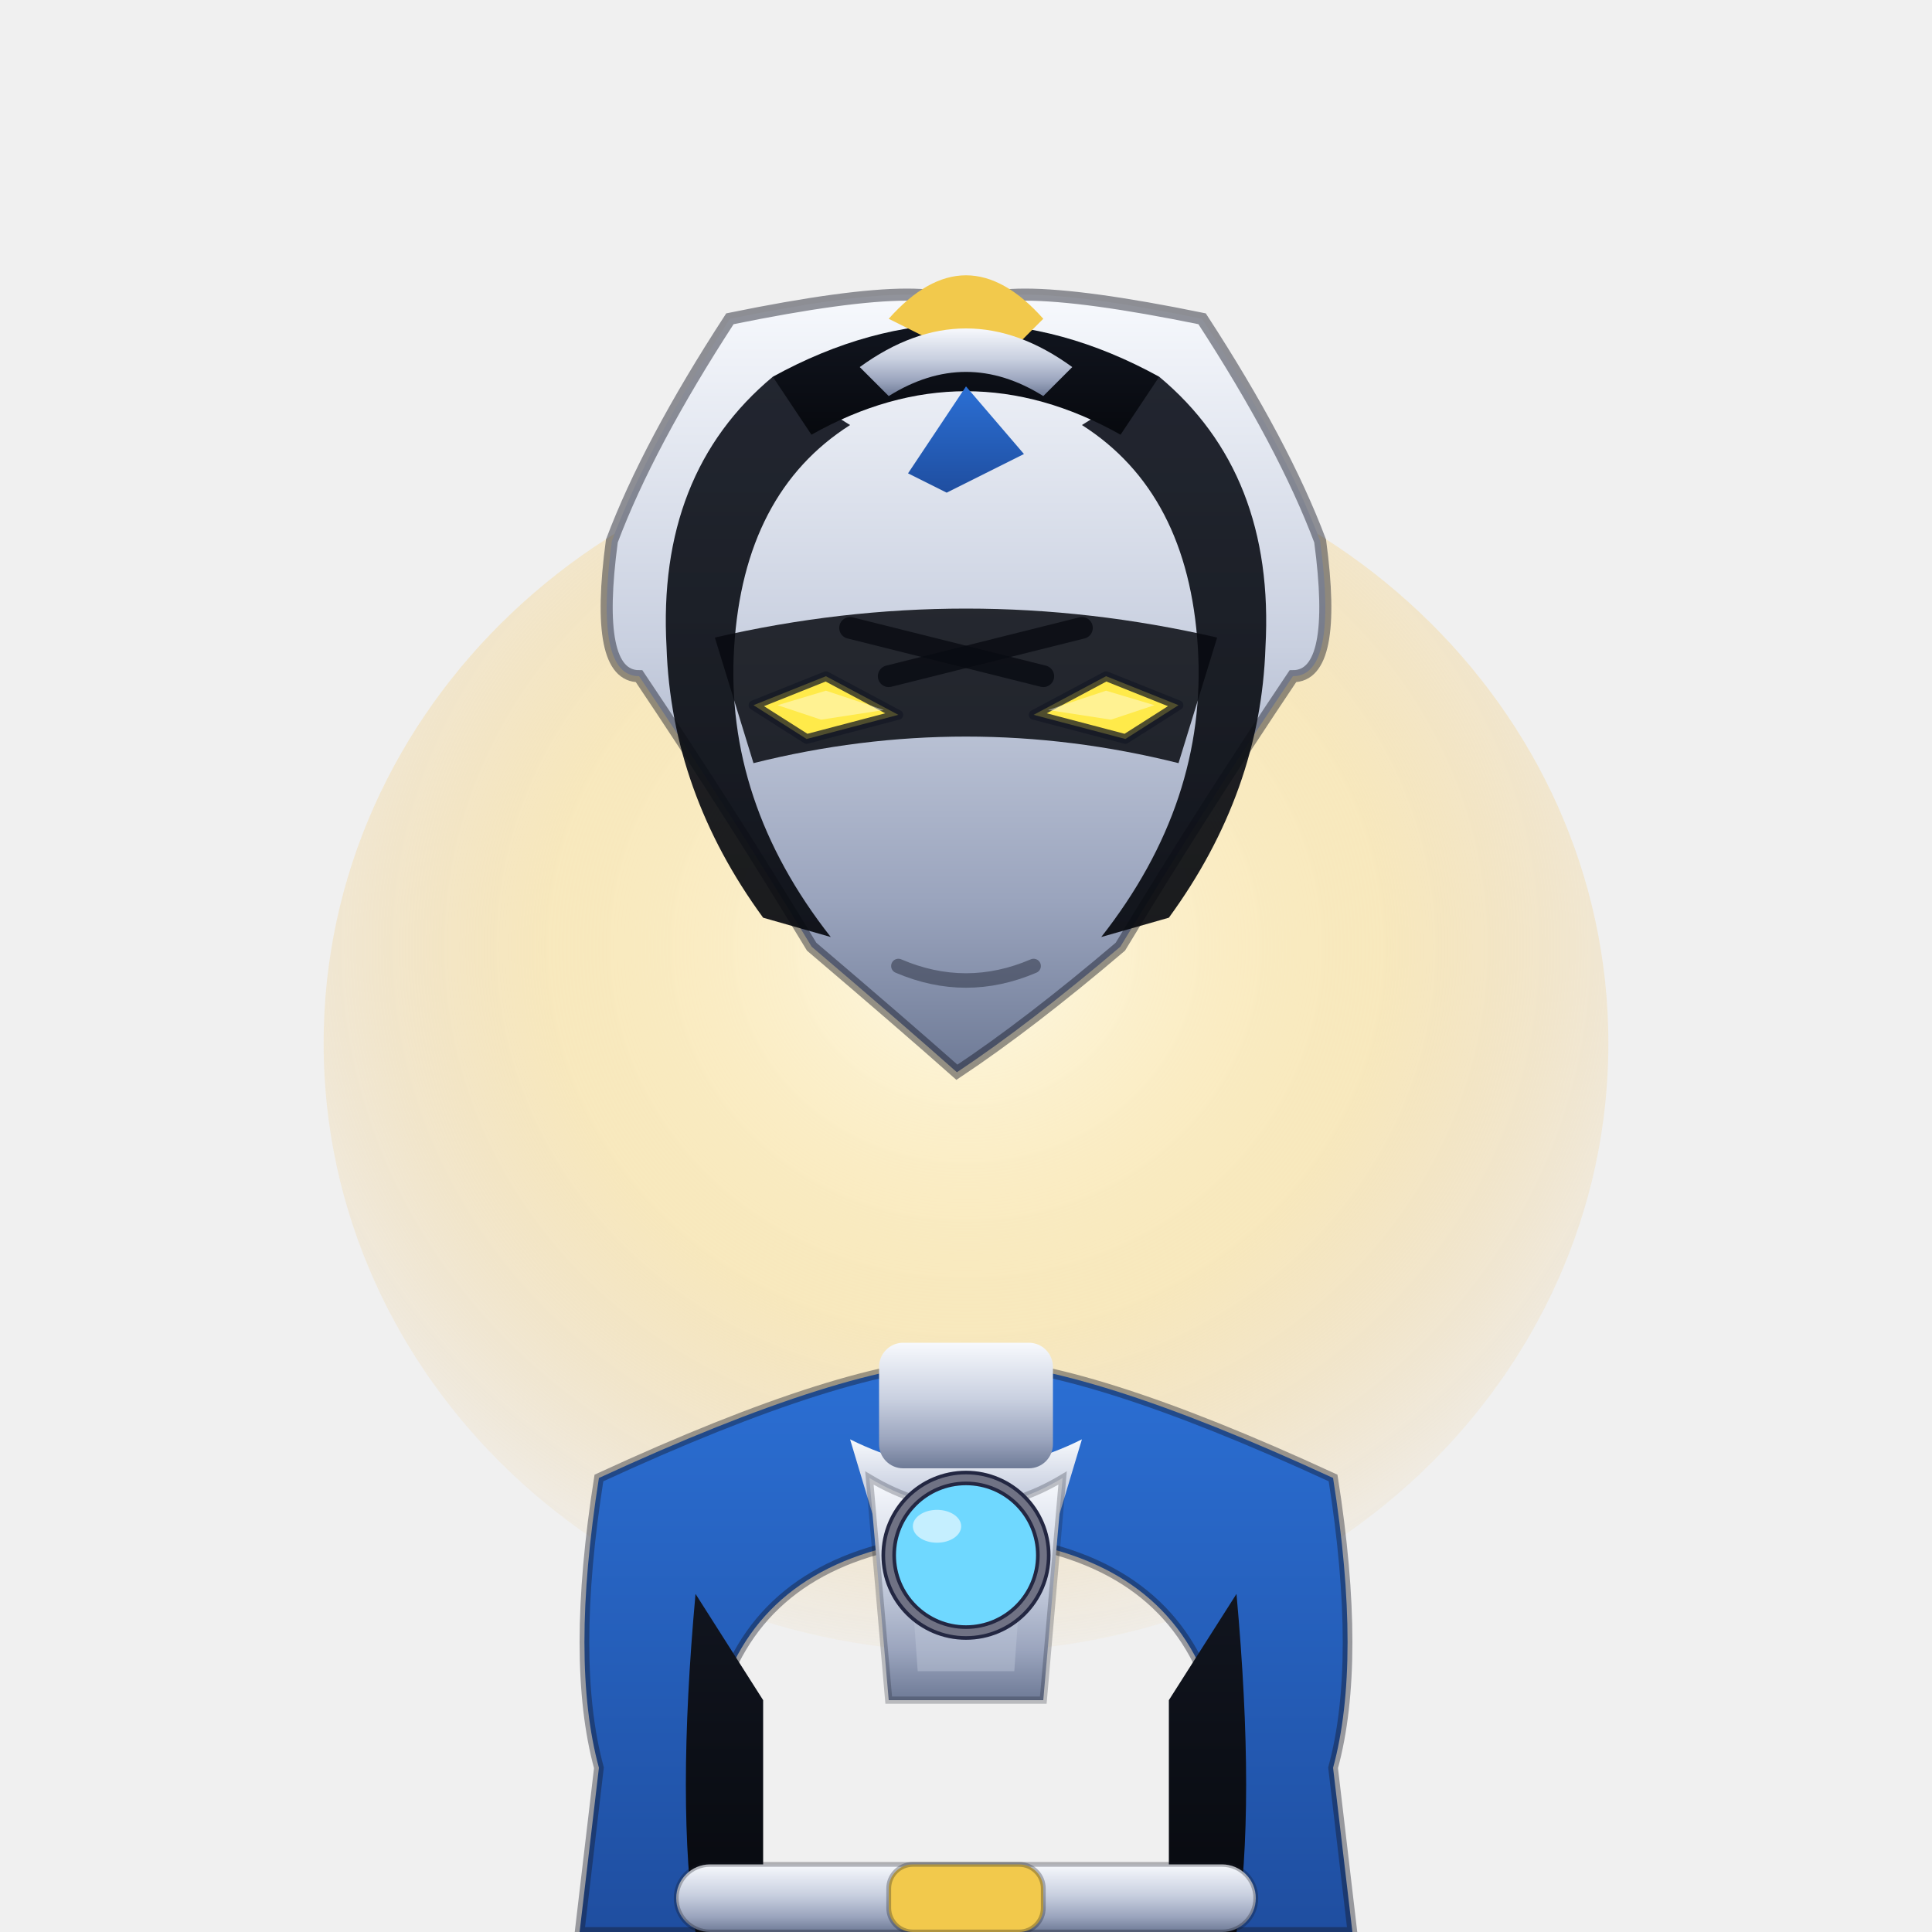
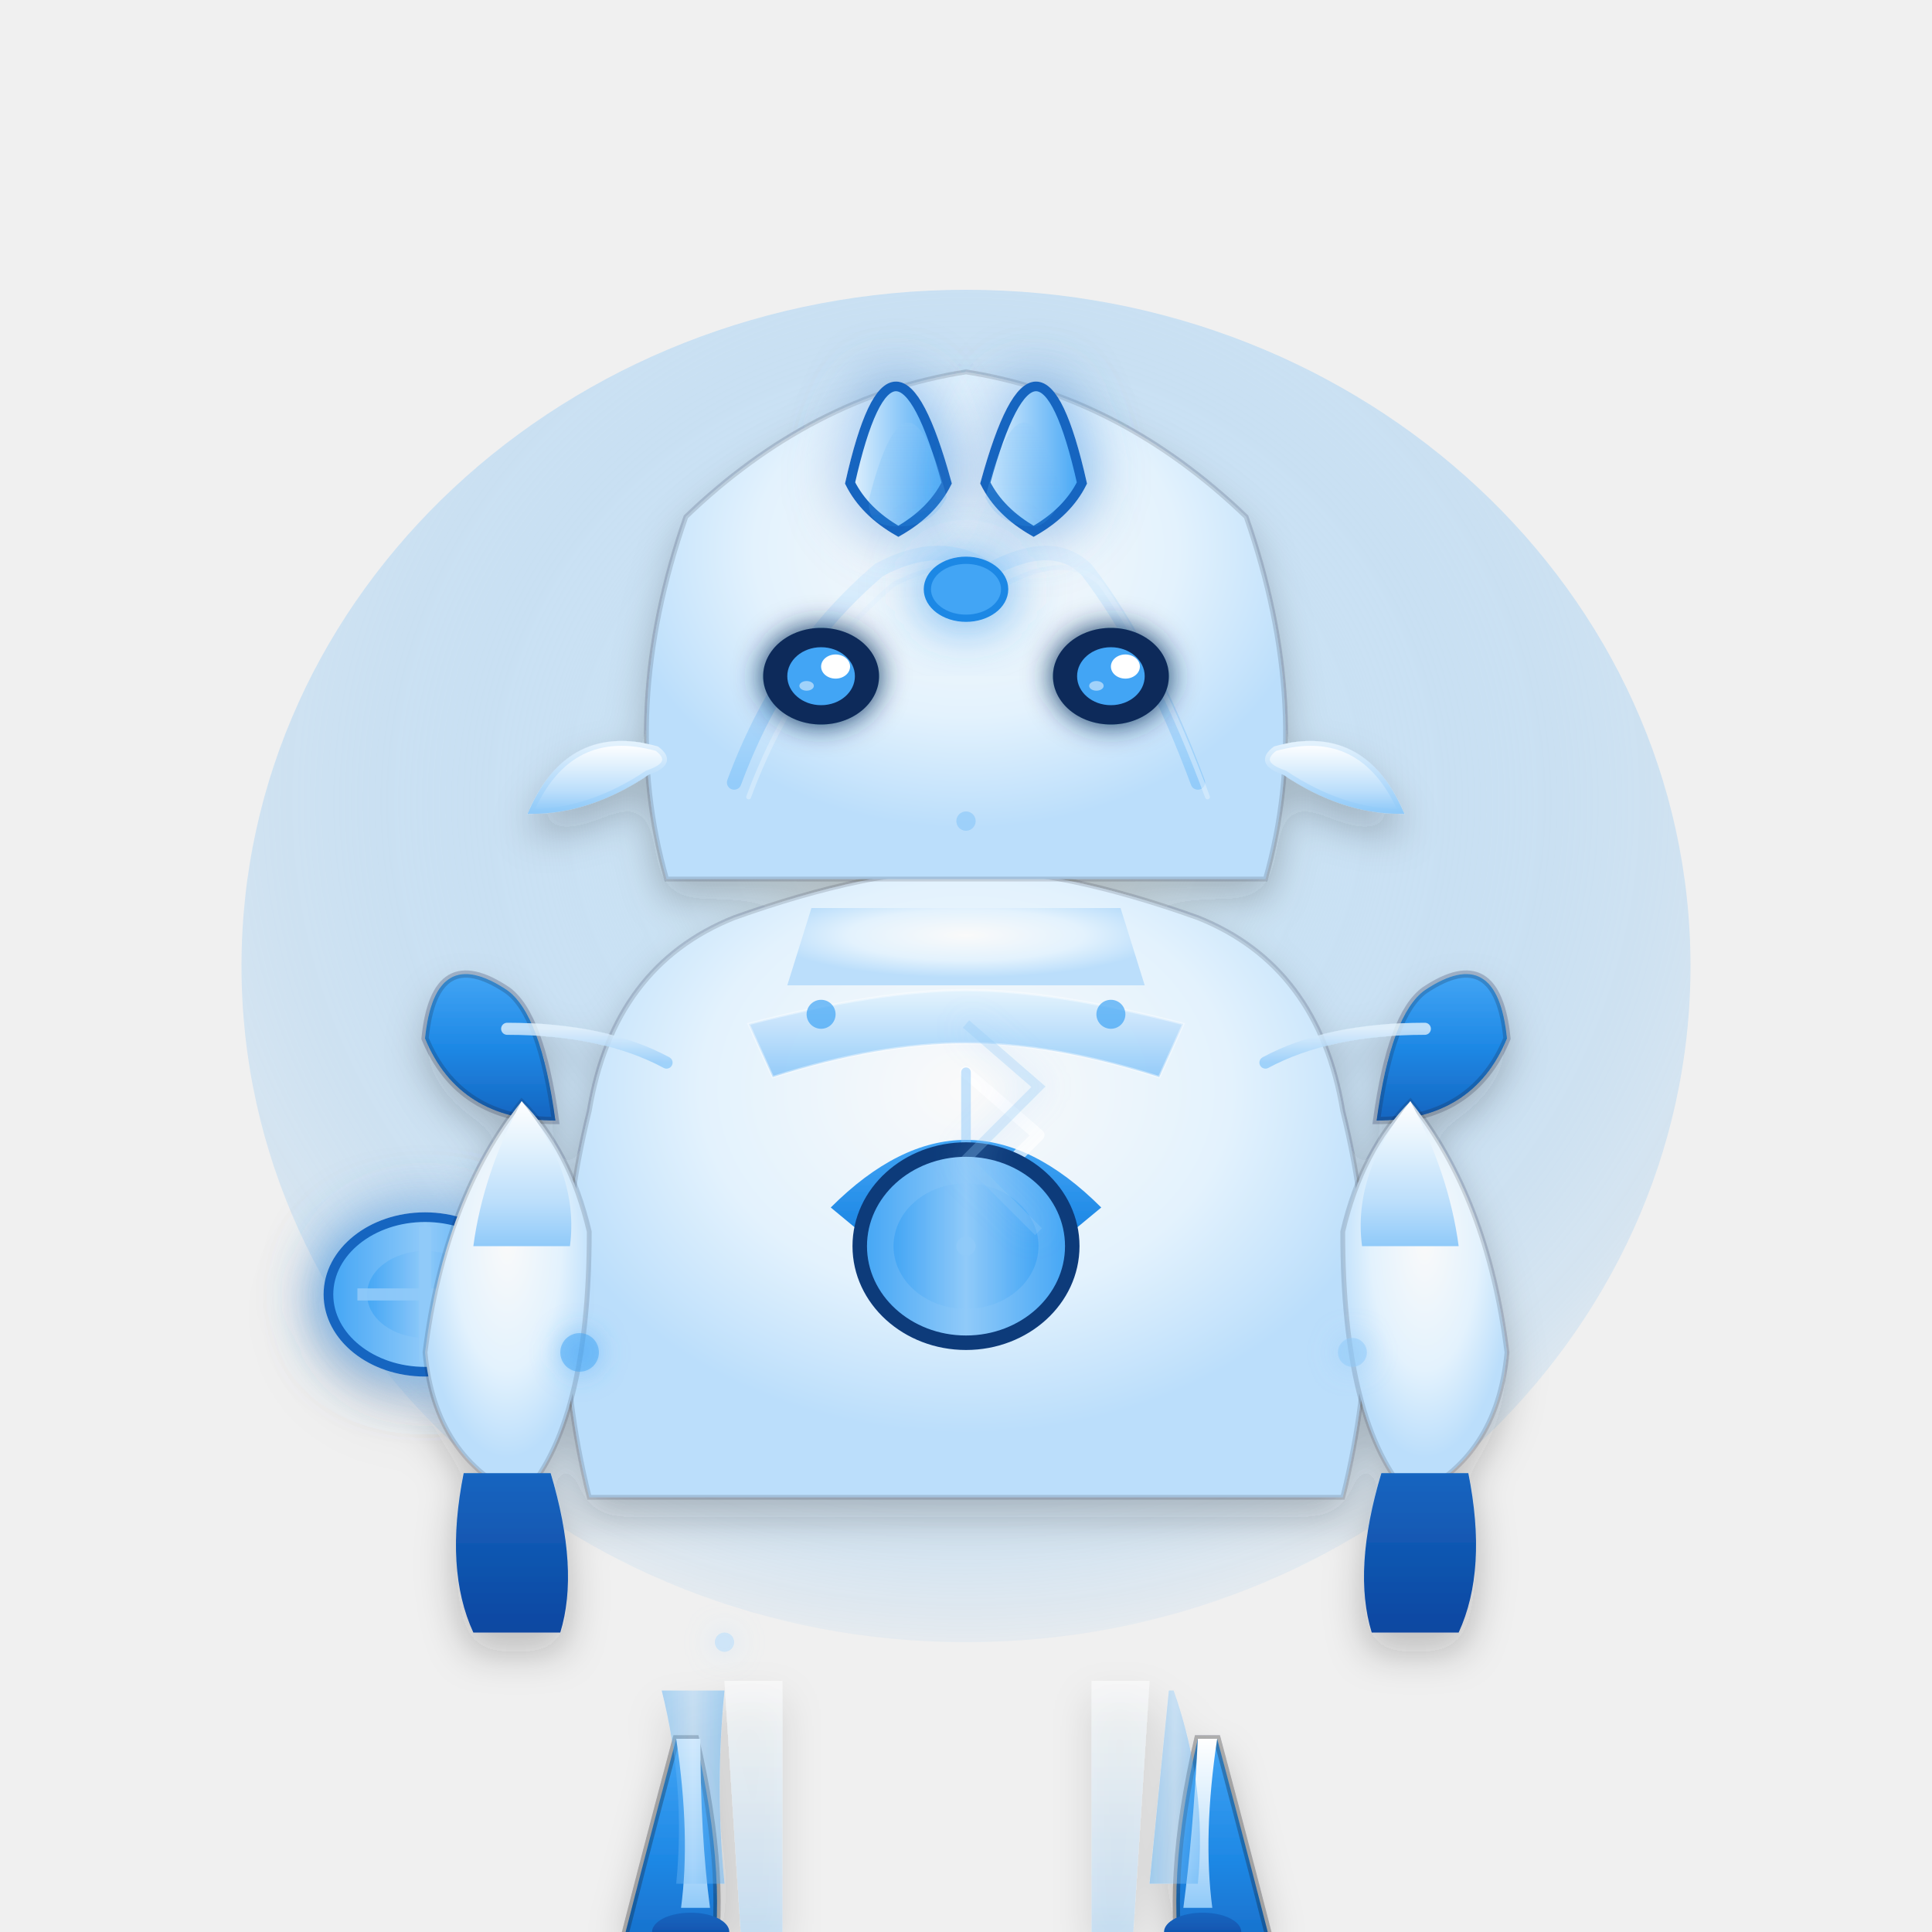
<svg xmlns="http://www.w3.org/2000/svg" viewBox="0 0 400 400" width="400" height="400" role="img">
  <defs>
-     <radialGradient id="au_zeta" cx="50%" cy="42%" r="62%">
-       <stop offset="0%" stop-color="#fffbe8" stop-opacity="0.95" />
-       <stop offset="52%" stop-color="#ffe08a" stop-opacity="0.5" />
-       <stop offset="100%" stop-color="#e8b04c" stop-opacity="0" />
+     <radialGradient id="au_zeta" cx="50%" cy="38%" r="65%">
+       <stop offset="0%" stop-color="#fffdf0" stop-opacity="0.95" />
+       <stop offset="45%" stop-color="#90caf9" stop-opacity="0.4" />
+       <stop offset="85%" stop-color="#42a5f5" stop-opacity="0.15" />
+       <stop offset="100%" stop-color="#1e88e5" stop-opacity="0" />
    </radialGradient>
+     <radialGradient id="skin_zeta" cx="50%" cy="35%" r="55%">
+       <stop offset="0%" stop-color="#fafafa" />
+       <stop offset="60%" stop-color="#e3f2fd" />
+       <stop offset="100%" stop-color="#bbdefb" />
+     </radialGradient>
+     <linearGradient id="mn_zeta" x1="0" y1="0" x2="0" y2="1">
+       <stop offset="0%" stop-color="#42a5f5" />
+       <stop offset="50%" stop-color="#1e88e5" />
+       <stop offset="100%" stop-color="#1565c0" />
+     </linearGradient>
+     <linearGradient id="mn_zeta_shine" x1="0" y1="0" x2="0" y2="1">
+       <stop offset="0%" stop-color="#90caf9" stop-opacity="0.8" />
+       <stop offset="100%" stop-color="#42a5f5" stop-opacity="0.4" />
+     </linearGradient>
    <linearGradient id="sv_zeta" x1="0" y1="0" x2="0" y2="1">
-       <stop offset="0%" stop-color="#f7f9fd" />
-       <stop offset="45%" stop-color="#c9d0e0" />
-       <stop offset="78%" stop-color="#9aa4bd" />
-       <stop offset="100%" stop-color="#6e7a96" />
-     </linearGradient>
-     <linearGradient id="mn_zeta" x1="0" y1="0" x2="0" y2="1">
-       <stop offset="0%" stop-color="#2b6fd4" />
-       <stop offset="100%" stop-color="#1f4ea0" />
+       <stop offset="0%" stop-color="#ffffff" />
+       <stop offset="30%" stop-color="#e3f2fd" />
+       <stop offset="70%" stop-color="#bbdefb" />
+       <stop offset="100%" stop-color="#90caf9" />
    </linearGradient>
    <linearGradient id="ac_zeta" x1="0" y1="0" x2="0" y2="1">
-       <stop offset="0%" stop-color="#11151f" />
-       <stop offset="100%" stop-color="#07090e" />
-     </linearGradient>
+       <stop offset="0%" stop-color="#1565c0" />
+       <stop offset="100%" stop-color="#0d47a1" />
+     </linearGradient>
+     <linearGradient id="timer_zeta" x1="0" y1="0" x2="1" y2="0">
+       <stop offset="0%" stop-color="#42a5f5" />
+       <stop offset="50%" stop-color="#90caf9" />
+       <stop offset="100%" stop-color="#42a5f5" />
+     </linearGradient>
+     <linearGradient id="timer_zeta_wolf" x1="0" y1="0" x2="1" y2="0">
+       <stop offset="0%" stop-color="#8e24aa" />
+       <stop offset="50%" stop-color="#ab47bc" />
+       <stop offset="100%" stop-color="#8e24aa" />
+     </linearGradient>
+     <linearGradient id="timer_zeta_galaxy" x1="0" y1="0" x2="1" y2="0">
+       <stop offset="0%" stop-color="#ff8f00" />
+       <stop offset="50%" stop-color="#ffb300" />
+       <stop offset="100%" stop-color="#ff8f00" />
+     </linearGradient>
+     <linearGradient id="silver_zeta" x1="0" y1="0" x2="0" y2="1">
+       <stop offset="0%" stop-color="#e3f2fd" />
+       <stop offset="50%" stop-color="#bbdefb" />
+       <stop offset="100%" stop-color="#90caf9" />
+     </linearGradient>
+     <linearGradient id="zeta_crest" x1="0" y1="0" x2="1" y2="0">
+       <stop offset="0%" stop-color="#e3f2fd" />
+       <stop offset="50%" stop-color="#90caf9" />
+       <stop offset="100%" stop-color="#42a5f5" />
+     </linearGradient>
+     <filter id="glow_zeta" x="-50%" y="-50%" width="200%" height="200%">
+       <feGaussianBlur stdDeviation="3" result="blur" />
+       <feMerge>
+         <feMergeNode in="blur" />
+         <feMergeNode in="SourceGraphic" />
+       </feMerge>
+     </filter>
+     <filter id="soft_shadow" x="-20%" y="-20%" width="140%" height="140%">
+       <feDropShadow dx="0" dy="4" stdDeviation="4" flood-color="rgba(20,24,36,0.25)" />
+     </filter>
+     <filter id="blue_glow" x="-100%" y="-100%" width="300%" height="300%">
+       <feGaussianBlur stdDeviation="6" result="blur" />
+       <feColorMatrix in="blur" type="matrix" values="0.3 0 0 0 0  0 0.8 0 0 0  0 0 1 0 0  0 0 0 2 0" />
+       <feMerge>
+         <feMergeNode in="blur" />
+         <feMergeNode in="SourceGraphic" />
+       </feMerge>
+     </filter>
  </defs>
-   <ellipse cx="200" cy="216" rx="133" ry="126" fill="url(#au_zeta)">
-     <animate attributeName="opacity" values="0.5;0.85;0.5" dur="3.4s" repeatCount="indefinite" />
+   <ellipse cx="200" cy="200" rx="150" ry="140" fill="url(#au_zeta)">
+     <animate attributeName="opacity" values="0.4;0.85;0.4" dur="3.5s" repeatCount="indefinite" />
+     <animate attributeName="rx" values="150;160;150" dur="3.5s" repeatCount="indefinite" />
+     <animate attributeName="ry" values="140;150;140" dur="3.5s" repeatCount="indefinite" />
  </ellipse>
-   <g>
-     <animateTransform attributeName="transform" type="translate" values="0 0;0 -5;0 0" dur="3s" repeatCount="indefinite" />
-     <g>
-       <path d="M124 306 Q118 344 124 366 L120 400 L150 400 L152 344 Q164 320 200 318 Q236 320 248 344 L250 400 L280 400 L276 366 Q282 344 276 306 Q224 282 200 282 Q176 282 124 306 Z" fill="url(#mn_zeta)" stroke="rgba(20,24,36,0.4)" stroke-width="2" />
-       <path d="M176 298 Q200 310 224 298 L218 318 Q200 326 182 318 Z" fill="url(#sv_zeta)" />
-       <path d="M144 330 Q140 374 144 400 L158 400 L158 352 Z" fill="url(#ac_zeta)" />
-       <path d="M256 330 Q260 374 256 400 L242 400 L242 352 Z" fill="url(#ac_zeta)" />
-       <path d="M180 306 Q200 318 220 306 L216 352 L184 352 Z" fill="url(#sv_zeta)" stroke="rgba(20,24,36,0.25)" stroke-width="1.5" />
-       <path d="M188 318 Q200 324 212 318 L210 346 L190 346 Z" fill="#bfc7d9" opacity="0.45" />
-       <circle cx="200" cy="322" r="16" fill="#6fd8ff" stroke="#232742" stroke-width="3" />
-       <circle cx="200" cy="322" r="16" fill="none" stroke="rgba(255,255,255,0.35)" stroke-width="1.5" />
-       <ellipse cx="194" cy="316" rx="5" ry="3.4" fill="#fff" opacity="0.6" />
-       <circle cx="200" cy="322" r="16" fill="none" stroke="#2f9ad4" stroke-width="2.5" opacity="0">
-         <animate attributeName="opacity" values="0;1;1;0" dur="4.2s" repeatCount="indefinite" />
-       </circle>
-       <rect x="140" y="386" width="120" height="14" rx="7" fill="url(#sv_zeta)" stroke="rgba(20,24,36,0.3)" />
-       <rect x="184" y="386" width="32" height="14" rx="5" fill="#f2c94c" stroke="rgba(20,24,36,0.3)" />
-     </g>
-     <g>
-       <rect x="182" y="278" width="36" height="26" rx="5" fill="url(#sv_zeta)" />
-       <path d="M151.12 66 Q134.2 92 126.68 112 Q122.92 140 132.32 140 Q151.12 168 168.04 196 Q186.84 212 198.12 222 Q213.16 212 231.96 196 Q248.88 168 267.68 140 Q277.08 140 273.32 112 Q265.8 92 248.88 66 Q200 56 200 66 Q200 56 151.12 66 Z" fill="url(#sv_zeta)" stroke="rgba(20,24,36,0.45)" stroke-width="2.5" />
-       <path d="M160 78 Q136 98 138 134 Q139 164 158 190 L172 194 Q150 166 152 134 Q154 102 176 88 Z" fill="url(#ac_zeta)" opacity="0.92" />
-       <g transform="translate(400,0) scale(-1,1)">
-         <path d="M160 78 Q136 98 138 134 Q139 164 158 190 L172 194 Q150 166 152 134 Q154 102 176 88 Z" fill="url(#ac_zeta)" opacity="0.92" />
-       </g>
-       <path d="M160 78 Q200 56 240 78 L232 90 Q200 72 168 90 Z" fill="url(#ac_zeta)" />
-       <path d="M184 66 Q200 48 216 66 L210 72 L196 72 Z" fill="#f2c94c" />
-       <path d="M200 80 L188 98 L196 102 L212 94 Z" fill="url(#mn_zeta)" />
-       <path d="M178 76 Q200 60 222 76 L216 82 Q200 72 184 82 Z" fill="url(#sv_zeta)" />
-       <path d="M176 130 L216 140" stroke="rgba(14,18,30,0.8)" stroke-width="4.5" stroke-linecap="round" />
-       <path d="M224 130 L184 140" stroke="rgba(14,18,30,0.8)" stroke-width="4.5" stroke-linecap="round" />
-       <path d="M148 132 Q200 120 252 132 L244 158 Q200 147 156 158 Z" fill="rgba(8,10,16,0.85)" />
-       <path d="M214 148 L229 140 L244 146 L233 153 Z" fill="#ffea4a" stroke="rgba(20,24,36,0.75)" stroke-width="2" stroke-linejoin="round" />
-       <path d="M217 147 L229 143 L239 146 L230 149 Z" fill="#fff" opacity="0.4" />
-       <g transform="translate(400,0) scale(-1,1)">
-         <path d="M214 148 L229 140 L244 146 L233 153 Z" fill="#ffea4a" stroke="rgba(20,24,36,0.75)" stroke-width="2" stroke-linejoin="round" />
-         <path d="M217 147 L229 143 L239 146 L230 149 Z" fill="#fff" opacity="0.4" />
-       </g>
-       <path d="M186 200 Q200 206 214 200" fill="none" stroke="rgba(30,34,50,0.45)" stroke-width="3" stroke-linecap="round" />
+   <g filter="url(#soft_shadow)">
+     <animateTransform attributeName="transform" type="translate" values="0 0;0 -4;0 0" dur="3.2s" repeatCount="indefinite" calcMode="spline" keyTimes="0;0.5;1" keySplines="0.4 0 0.6 1;0.4 0 0.6 1" />
+     <g transform="translate(0, 10)">
+       <g>
+         <path d="M140 350 Q132 380 127 400 L147 400 Q151 380 144 350 Z" fill="url(#mn_zeta)" stroke="rgba(20,24,36,0.3)" stroke-width="1.5" />
+         <path d="M140 350 Q143 370 141 385 L147 385 Q145 370 145 350 Z" fill="url(#sv_zeta)" />
+         <ellipse cx="143" cy="390" rx="8" ry="4" fill="url(#ac_zeta)" />
+         <path d="M150 338 L154 400 L162 400 L162 338 Z" fill="url(#sv_zeta)" opacity="0.5" />
+         <path d="M137 340 Q142 360 140 380 L150 380 Q148 360 150 340 Z" fill="url(#timer_zeta)" opacity="0.4" />
+         <path d="M252 350 Q260 380 265 400 L245 400 Q241 380 248 350 Z" fill="url(#mn_zeta)" stroke="rgba(20,24,36,0.3)" stroke-width="1.5" />
+         <path d="M252 350 Q249 370 251 385 L245 385 Q247 370 248 350 Z" fill="url(#sv_zeta)" />
+         <ellipse cx="249" cy="390" rx="8" ry="4" fill="url(#ac_zeta)" />
+         <path d="M238 338 L234 400 L226 400 L226 338 Z" fill="url(#sv_zeta)" opacity="0.5" />
+         <path d="M243 340 Q250 360 248 380 L238 380 Q240 360 242 340 Z" fill="url(#timer_zeta)" opacity="0.4" />
+       </g>
+       <path d="M122 300 Q112 260 122 220 Q127 190 152 180 Q180 170 200 170 Q220 170 248 180 Q273 190 278 220 Q288 260 278 300 Z" fill="url(#skin_zeta)" stroke="rgba(20,24,36,0.15)" stroke-width="1">
+         <animate attributeName="d" values="M122 300 Q112 260 122 220 Q127 190 152 180 Q180 170 200 170 Q220 170 248 180 Q273 190 278 220 Q288 260 278 300 Z;                       M122 300 Q112 260 122 217 Q127 187 152 177 Q180 167 200 167 Q220 167 248 177 Q273 187 278 217 Q288 257 278 300 Z;                       M122 300 Q112 260 122 220 Q127 190 152 180 Q180 170 200 170 Q220 170 248 180 Q273 190 278 220 Q288 260 278 300 Z" dur="3.2s" repeatCount="indefinite" calcMode="spline" keyTimes="0;0.5;1" keySplines="0.4 0 0.6 1;0.4 0 0.6 1" />
+       </path>
+       <path d="M172 240 Q200 212 228 240 Q210 255 200 262 Q190 255 172 240 Z" fill="url(#mn_zeta)">
+         <animate attributeName="opacity" values="1;0.85;1" dur="3.2s" repeatCount="indefinite" />
+       </path>
+       <path d="M180 245 Q200 222 220 245 Q208 256 200 260 Q192 256 180 245 Z" fill="url(#mn_zeta_shine)" opacity="0.7" />
+       <path d="M200 212 L215 225 L200 240 L215 255" fill="none" stroke="#ffffff" stroke-width="2.5" stroke-linecap="round" stroke-linejoin="round" opacity="0.7">
+         <animate attributeName="opacity" values="0.7;1;0.7" dur="2s" repeatCount="indefinite" />
+         <animate attributeName="stroke-dashoffset" values="0;-50" dur="3s" repeatCount="indefinite" />
+       </path>
+       <path d="M200 212 L200 240 L185 240" fill="none" stroke="#90caf9" stroke-width="2" stroke-linecap="round" opacity="0.5">
+         <animate attributeName="opacity" values="0.5;0.8;0.5" dur="2.5s" repeatCount="indefinite" />
+       </path>
+       <g id="coreUnit">
+         <ellipse cx="200" cy="248" rx="18" ry="16" fill="url(#timer_zeta)" stroke="#0d3a7a" stroke-width="2.5">
+           <animate attributeName="rx" values="18;20;18" dur="1.5s" repeatCount="indefinite" />
+           <animate attributeName="ry" values="16;18;16" dur="1.5s" repeatCount="indefinite" />
+         </ellipse>
+         <ellipse cx="200" cy="248" rx="12" ry="10" fill="url(#timer_zeta)" opacity="0.9">
+           <animate attributeName="opacity" values="0.9;1;0.7;1;0.9" dur="1.5s" repeatCount="indefinite" />
+         </ellipse>
+         <path d="M193 242 L207 254 L193 254 L207 242" fill="none" stroke="#bbdefb" stroke-width="2" opacity="0.8" filter="url(#glow_zeta)">
+           <animate attributeName="opacity" values="0.8;1;0.8" dur="1s" repeatCount="indefinite" />
+         </path>
+         <circle cx="200" cy="248" r="4" fill="#90caf9">
+           <animate attributeName="r" values="4;5;4" dur="1s" repeatCount="indefinite" />
+           <animate attributeName="opacity" values="1;0.6;1" dur="1s" repeatCount="indefinite" />
+         </circle>
+       </g>
+       <g id="colorTimer">
+         <ellipse cx="200" cy="248" rx="22" ry="20" fill="url(#timer_zeta)" stroke="#0d3a7a" stroke-width="3">
+           <animate attributeName="rx" values="22;24;22" dur="1.2s" repeatCount="indefinite" />
+           <animate attributeName="ry" values="20;22;20" dur="1.2s" repeatCount="indefinite" />
+         </ellipse>
+         <ellipse cx="200" cy="248" rx="15" ry="13" fill="url(#timer_zeta)" opacity="0.9">
+           <animate attributeName="opacity" values="0.9;1;0.6;1;0.9" dur="1.5s" repeatCount="indefinite" />
+           <animate attributeName="rx" values="15;17;14;17;15" dur="1.5s" repeatCount="indefinite" />
+         </ellipse>
+         <animate attributeName="fill" values="url(#timer_zeta);url(#timer_zeta);url(#timer_zeta_wolf);url(#timer_zeta_galaxy);url(#timer_zeta)" dur="24s" repeatCount="indefinite" begin="4s" />
+       </g>
+       <path d="M155 202 Q182 195 200 195 Q218 195 245 202 L240 213 Q218 206 200 206 Q182 206 160 213 Z" fill="url(#silver_zeta)" stroke="rgba(255,255,255,0.4)" stroke-width="0.5" opacity="0.95" />
+       <path d="M105 195 Q90 185 88 205 Q95 222 115 222 Q112 200 105 195 Z" fill="url(#mn_zeta)" stroke="rgba(20,24,36,0.2)" stroke-width="1.5" />
+       <path d="M295 195 Q310 185 312 205 Q305 222 285 222 Q288 200 295 195 Z" fill="url(#mn_zeta)" stroke="rgba(20,24,36,0.2)" stroke-width="1.5" />
+       <path d="M105 203 Q125 203 138 210" stroke="url(#silver_zeta)" stroke-width="2.5" fill="none" stroke-linecap="round" opacity="0.8" />
+       <path d="M295 203 Q275 203 262 210" stroke="url(#silver_zeta)" stroke-width="2.5" fill="none" stroke-linecap="round" opacity="0.8" />
+       <g transform="translate(88, 258)">
+         <ellipse cx="0" cy="0" rx="20" ry="16" fill="url(#timer_zeta)" stroke="#1565c0" stroke-width="2" filter="url(#blue_glow)">
+           <animate attributeName="rx" values="20;22;20" dur="2s" repeatCount="indefinite" />
+         </ellipse>
+         <ellipse cx="0" cy="0" rx="12" ry="9" fill="url(#timer_zeta)" opacity="0.9">
+           <animate attributeName="opacity" values="0.9;1;0.8;1;0.9" dur="1.5s" repeatCount="indefinite" />
+         </ellipse>
+         <path d="M-14 0 L14 0 M0 -14 L0 14" stroke="#90caf9" stroke-width="2.5" opacity="0.9">
+           <animate attributeName="opacity" values="0.9;1;0.9" dur="1s" repeatCount="indefinite" />
+           <animate attributeName="stroke-width" values="2.5;3.5;2.5" dur="1.5s" repeatCount="indefinite" />
+         </path>
+       </g>
+       <g>
+         <path d="M108 218 Q92 238 88 270 Q90 292 108 300 Q122 285 122 245 Q118 228 108 218 Z" fill="url(#skin_zeta)" stroke="rgba(20,24,36,0.15)" stroke-width="1" />
+         <path d="M108 218 Q100 233 98 248 L118 248 Q120 233 108 218 Z" fill="url(#sv_zeta)" />
+         <path d="M110 300 Q110 315 115 322 L130 322 Q133 315 128 300 Z" fill="url(#ac_zeta)" opacity="0" />
+         <path d="M96 295 Q92 315 98 328 L116 328 Q120 315 114 295 Z" fill="url(#ac_zeta)" />
+         <path d="M292 218 Q308 238 312 270 Q310 292 292 300 Q278 285 278 245 Q282 228 292 218 Z" fill="url(#skin_zeta)" stroke="rgba(20,24,36,0.15)" stroke-width="1" />
+         <path d="M292 218 Q300 233 302 248 L282 248 Q280 233 292 218 Z" fill="url(#sv_zeta)" />
+         <path d="M304 295 Q308 315 302 328 L284 328 Q280 315 286 295 Z" fill="url(#ac_zeta)" />
+       </g>
+       <path d="M168 178 L163 194 L237 194 L232 178 Z" fill="url(#skin_zeta)" />
+       <g>
+         <path d="M138 172 Q128 137 142 97 Q168 72 200 67 Q232 72 258 97 Q272 137 262 172 Z" fill="url(#skin_zeta)" stroke="rgba(20,24,36,0.15)" stroke-width="1">
+           <animate attributeName="d" values="M138 172 Q128 137 142 97 Q168 72 200 67 Q232 72 258 97 Q272 137 262 172 Z;                         M138 172 Q128 135 142 95 Q168 70 200 65 Q232 70 258 95 Q272 135 262 172 Z;                         M138 172 Q128 137 142 97 Q168 72 200 67 Q232 72 258 97 Q272 137 262 172 Z" dur="3.2s" repeatCount="indefinite" calcMode="spline" keyTimes="0;0.5;1" keySplines="0.4 0 0.6 1;0.4 0 0.6 1" />
+         </path>
+         <path d="M152 152 Q162 125 182 108 Q195 101 205 108 Q218 101 225 108 Q238 125 248 152" fill="none" stroke="url(#silver_zeta)" stroke-width="3" stroke-linecap="round" opacity="0.9" />
+         <path d="M155 155 Q165 128 185 111 Q198 104 208 111 Q221 104 228 111 Q240 128 250 155" fill="none" stroke="#e3f2fd" stroke-width="1" stroke-linecap="round" opacity="0.5" />
+         <g>
+           <ellipse cx="170" cy="130" rx="12" ry="10" fill="#0a2a5a" filter="url(#glow_zeta)">
+             <animate attributeName="ry" values="10;1;10" dur="3.2s" repeatCount="indefinite" begin="0.4s" />
+           </ellipse>
+           <ellipse cx="170" cy="130" rx="7" ry="6" fill="#42a5f5">
+             <animate attributeName="ry" values="6;0.5;6" dur="3.2s" repeatCount="indefinite" begin="0.4s" />
+           </ellipse>
+           <ellipse cx="173" cy="128" rx="3" ry="2.5" fill="#ffffff" opacity="1" />
+           <ellipse cx="167" cy="132" rx="1.5" ry="1" fill="#ffffff" opacity="0.5" />
+           <ellipse cx="230" cy="130" rx="12" ry="10" fill="#0a2a5a" filter="url(#glow_zeta)">
+             <animate attributeName="ry" values="10;1;10" dur="3.2s" repeatCount="indefinite" begin="0.4s" />
+           </ellipse>
+           <ellipse cx="230" cy="130" rx="7" ry="6" fill="#42a5f5">
+             <animate attributeName="ry" values="6;0.5;6" dur="3.2s" repeatCount="indefinite" begin="0.4s" />
+           </ellipse>
+           <ellipse cx="233" cy="128" rx="3" ry="2.5" fill="#ffffff" opacity="1" />
+           <ellipse cx="227" cy="132" rx="1.5" ry="1" fill="#ffffff" opacity="0.5" />
+         </g>
+         <path d="M176 90 Q185 50 196 90 Q193 96 186 100 Q179 96 176 90 Z" fill="url(#zeta_crest)" stroke="#1565c0" stroke-width="2" filter="url(#blue_glow)">
+           <animateTransform attributeName="transform" type="rotate" values="0;2;0;-2;0" dur="5s" repeatCount="indefinite" />
+         </path>
+         <path d="M204 90 Q215 50 224 90 Q221 96 214 100 Q207 96 204 90 Z" fill="url(#zeta_crest)" stroke="#1565c0" stroke-width="2" filter="url(#blue_glow)">
+           <animateTransform attributeName="transform" type="rotate" values="0;-2;0;2;0" dur="5s" repeatCount="indefinite" />
+         </path>
+         <path d="M180 93 Q188 62 196 93 Q193 99 186 99 Q179 99 180 93 Z" fill="url(#mn_zeta_shine)" opacity="0.4" />
+         <path d="M204 93 Q212 62 220 93 Q217 99 214 99 Q207 99 204 93 Z" fill="url(#mn_zeta_shine)" opacity="0.4" />
+         <ellipse cx="200" cy="112" rx="8" ry="6" fill="#42a5f5" stroke="#1e88e5" stroke-width="1.5" filter="url(#blue_glow)">
+           <animate attributeName="opacity" values="0.8;1;0.8" dur="1.5s" repeatCount="indefinite" />
+           <animate attributeName="rx" values="8;9;8" dur="1.5s" repeatCount="indefinite" />
+         </ellipse>
+         <path d="M136 145 Q118 140 110 158 Q122 158 134 150 Q140 148 136 145 Z" fill="url(#sv_zeta)" stroke="url(#silver_zeta)" stroke-width="1" />
+         <path d="M264 145 Q282 140 290 158 Q278 158 266 150 Q260 148 264 145 Z" fill="url(#sv_zeta)" stroke="url(#silver_zeta)" stroke-width="1" />
+       </g>
+       <g opacity="0.7">
+         <circle cx="170" cy="200" r="3" fill="#42a5f5">
+           <animate attributeName="r" values="2;5;2" dur="1.5s" repeatCount="indefinite" />
+           <animate attributeName="opacity" values="0.4;1;0" dur="1.5s" repeatCount="indefinite" />
+           <animate attributeName="cy" values="200;175;200" dur="1.5s" repeatCount="indefinite" />
+         </circle>
+         <circle cx="230" cy="200" r="3" fill="#42a5f5">
+           <animate attributeName="r" values="2;5;2" dur="1.5s" repeatCount="indefinite" begin="0.75s" />
+           <animate attributeName="opacity" values="0.4;1;0" dur="1.5s" repeatCount="indefinite" begin="0.75s" />
+           <animate attributeName="cy" values="200;175;200" dur="1.5s" repeatCount="indefinite" begin="0.75s" />
+         </circle>
+         <circle cx="200" cy="160" r="2" fill="#90caf9">
+           <animate attributeName="r" values="1;4;1" dur="1s" repeatCount="indefinite" />
+           <animate attributeName="opacity" values="0.5;1;0" dur="1s" repeatCount="indefinite" />
+           <animate attributeName="cy" values="160;130;160" dur="1s" repeatCount="indefinite" />
+         </circle>
+         <circle cx="200" cy="248" r="2" fill="#90caf9">
+           <animate attributeName="r" values="1;4;1" dur="1s" repeatCount="indefinite" begin="0.5s" />
+           <animate attributeName="opacity" values="0.5;1;0" dur="1s" repeatCount="indefinite" begin="0.5s" />
+         </circle>
+       </g>
    </g>
  </g>
+   <g filter="url(#glow_zeta)">
+     <circle cx="120" cy="280" r="4" fill="#42a5f5" opacity="0.5">
+       <animateMotion path="M0,0 Q-30,-40 -20,-80 Q10,-100 40,-60 Q60,-20 0,0" dur="6s" repeatCount="indefinite" rotate="auto" />
+       <animate attributeName="opacity" values="0;0.6;0" dur="6s" repeatCount="indefinite" />
+     </circle>
+     <circle cx="280" cy="280" r="3" fill="#90caf9" opacity="0.5">
+       <animateMotion path="M0,0 Q30,-40 20,-80 Q-10,-100 -40,-60 Q-60,-20 0,0" dur="7s" repeatCount="indefinite" rotate="auto" />
+       <animate attributeName="opacity" values="0;0.6;0" dur="7s" repeatCount="indefinite" />
+     </circle>
+     <circle cx="150" cy="340" r="2" fill="#bbdefb" opacity="0.6">
+       <animateMotion path="M0,0 Q-20,20 -10,50 Q20,70 40,30 Q20,-10 0,0" dur="5s" repeatCount="indefinite" rotate="auto" />
+       <animate attributeName="opacity" values="0;0.7;0" dur="5s" repeatCount="indefinite" />
+     </circle>
+     <path d="M200 212 L215 225 L200 240 L215 255" fill="none" stroke="#90caf9" stroke-width="2" opacity="0.3">
+       <animate attributeName="stroke-dashoffset" values="0;-60" dur="3s" repeatCount="indefinite" />
+       <animate attributeName="stroke-dasharray" values="8,16" dur="3s" repeatCount="indefinite" />
+     </path>
+   </g>
</svg>
